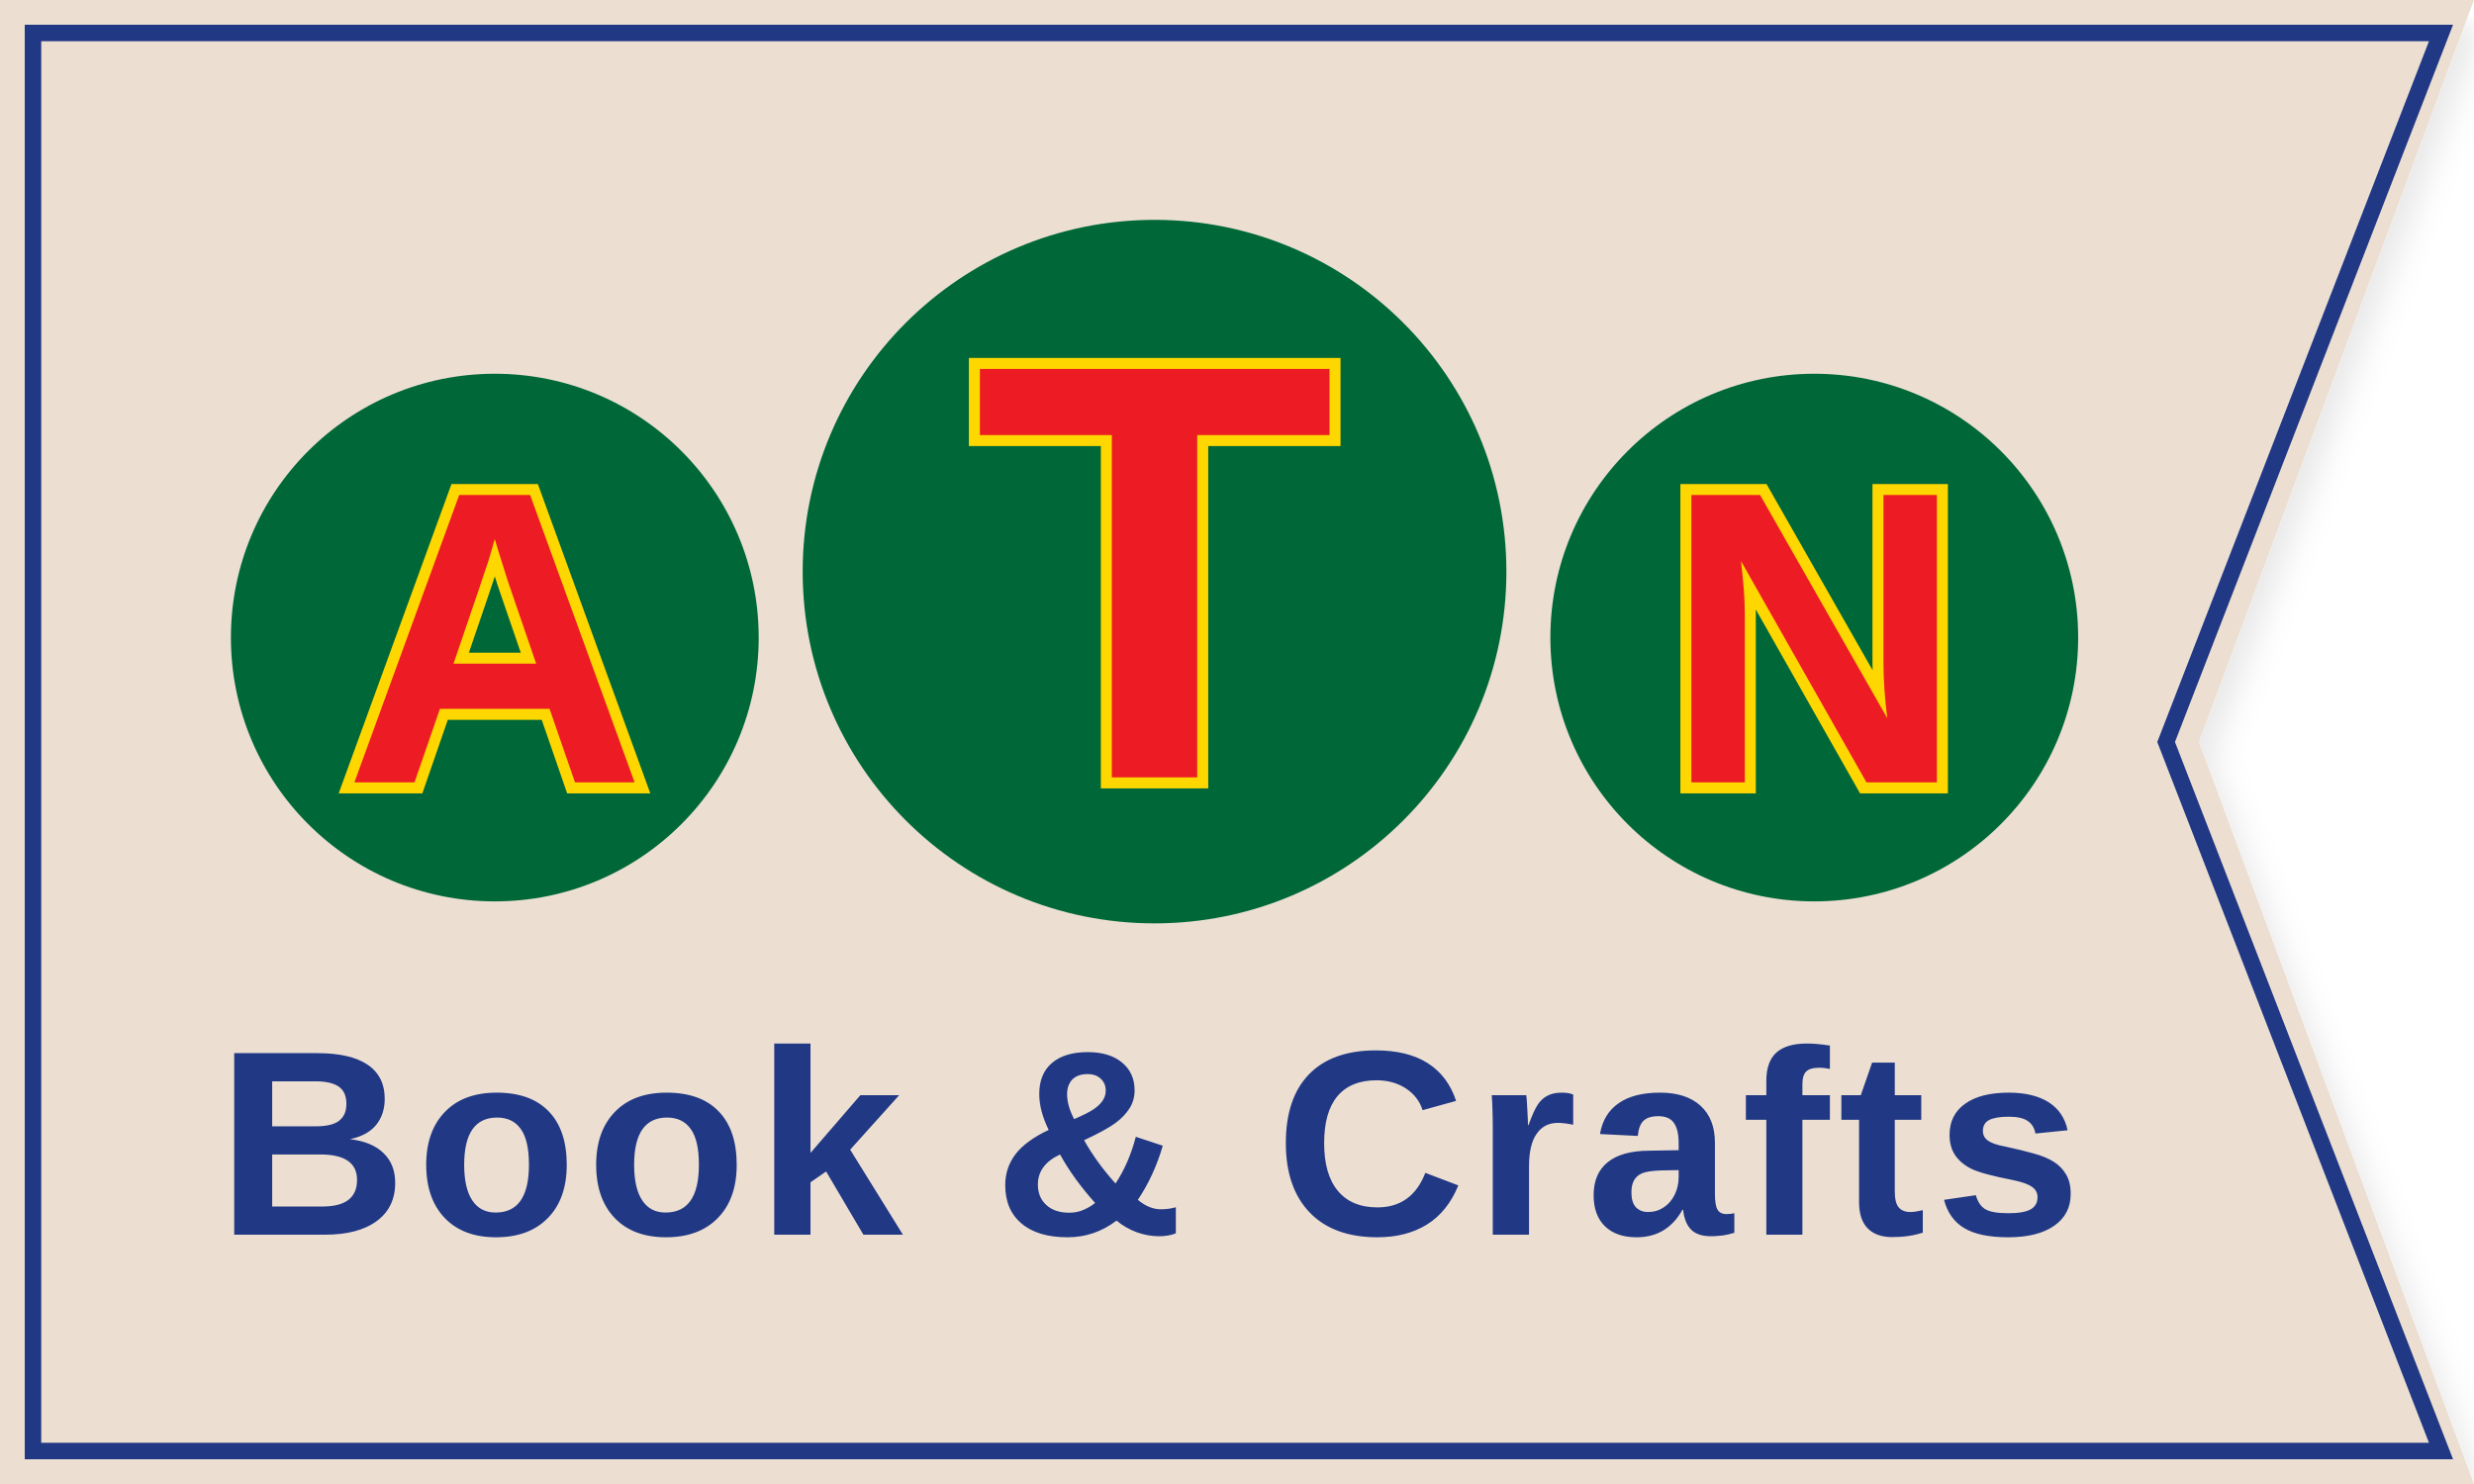
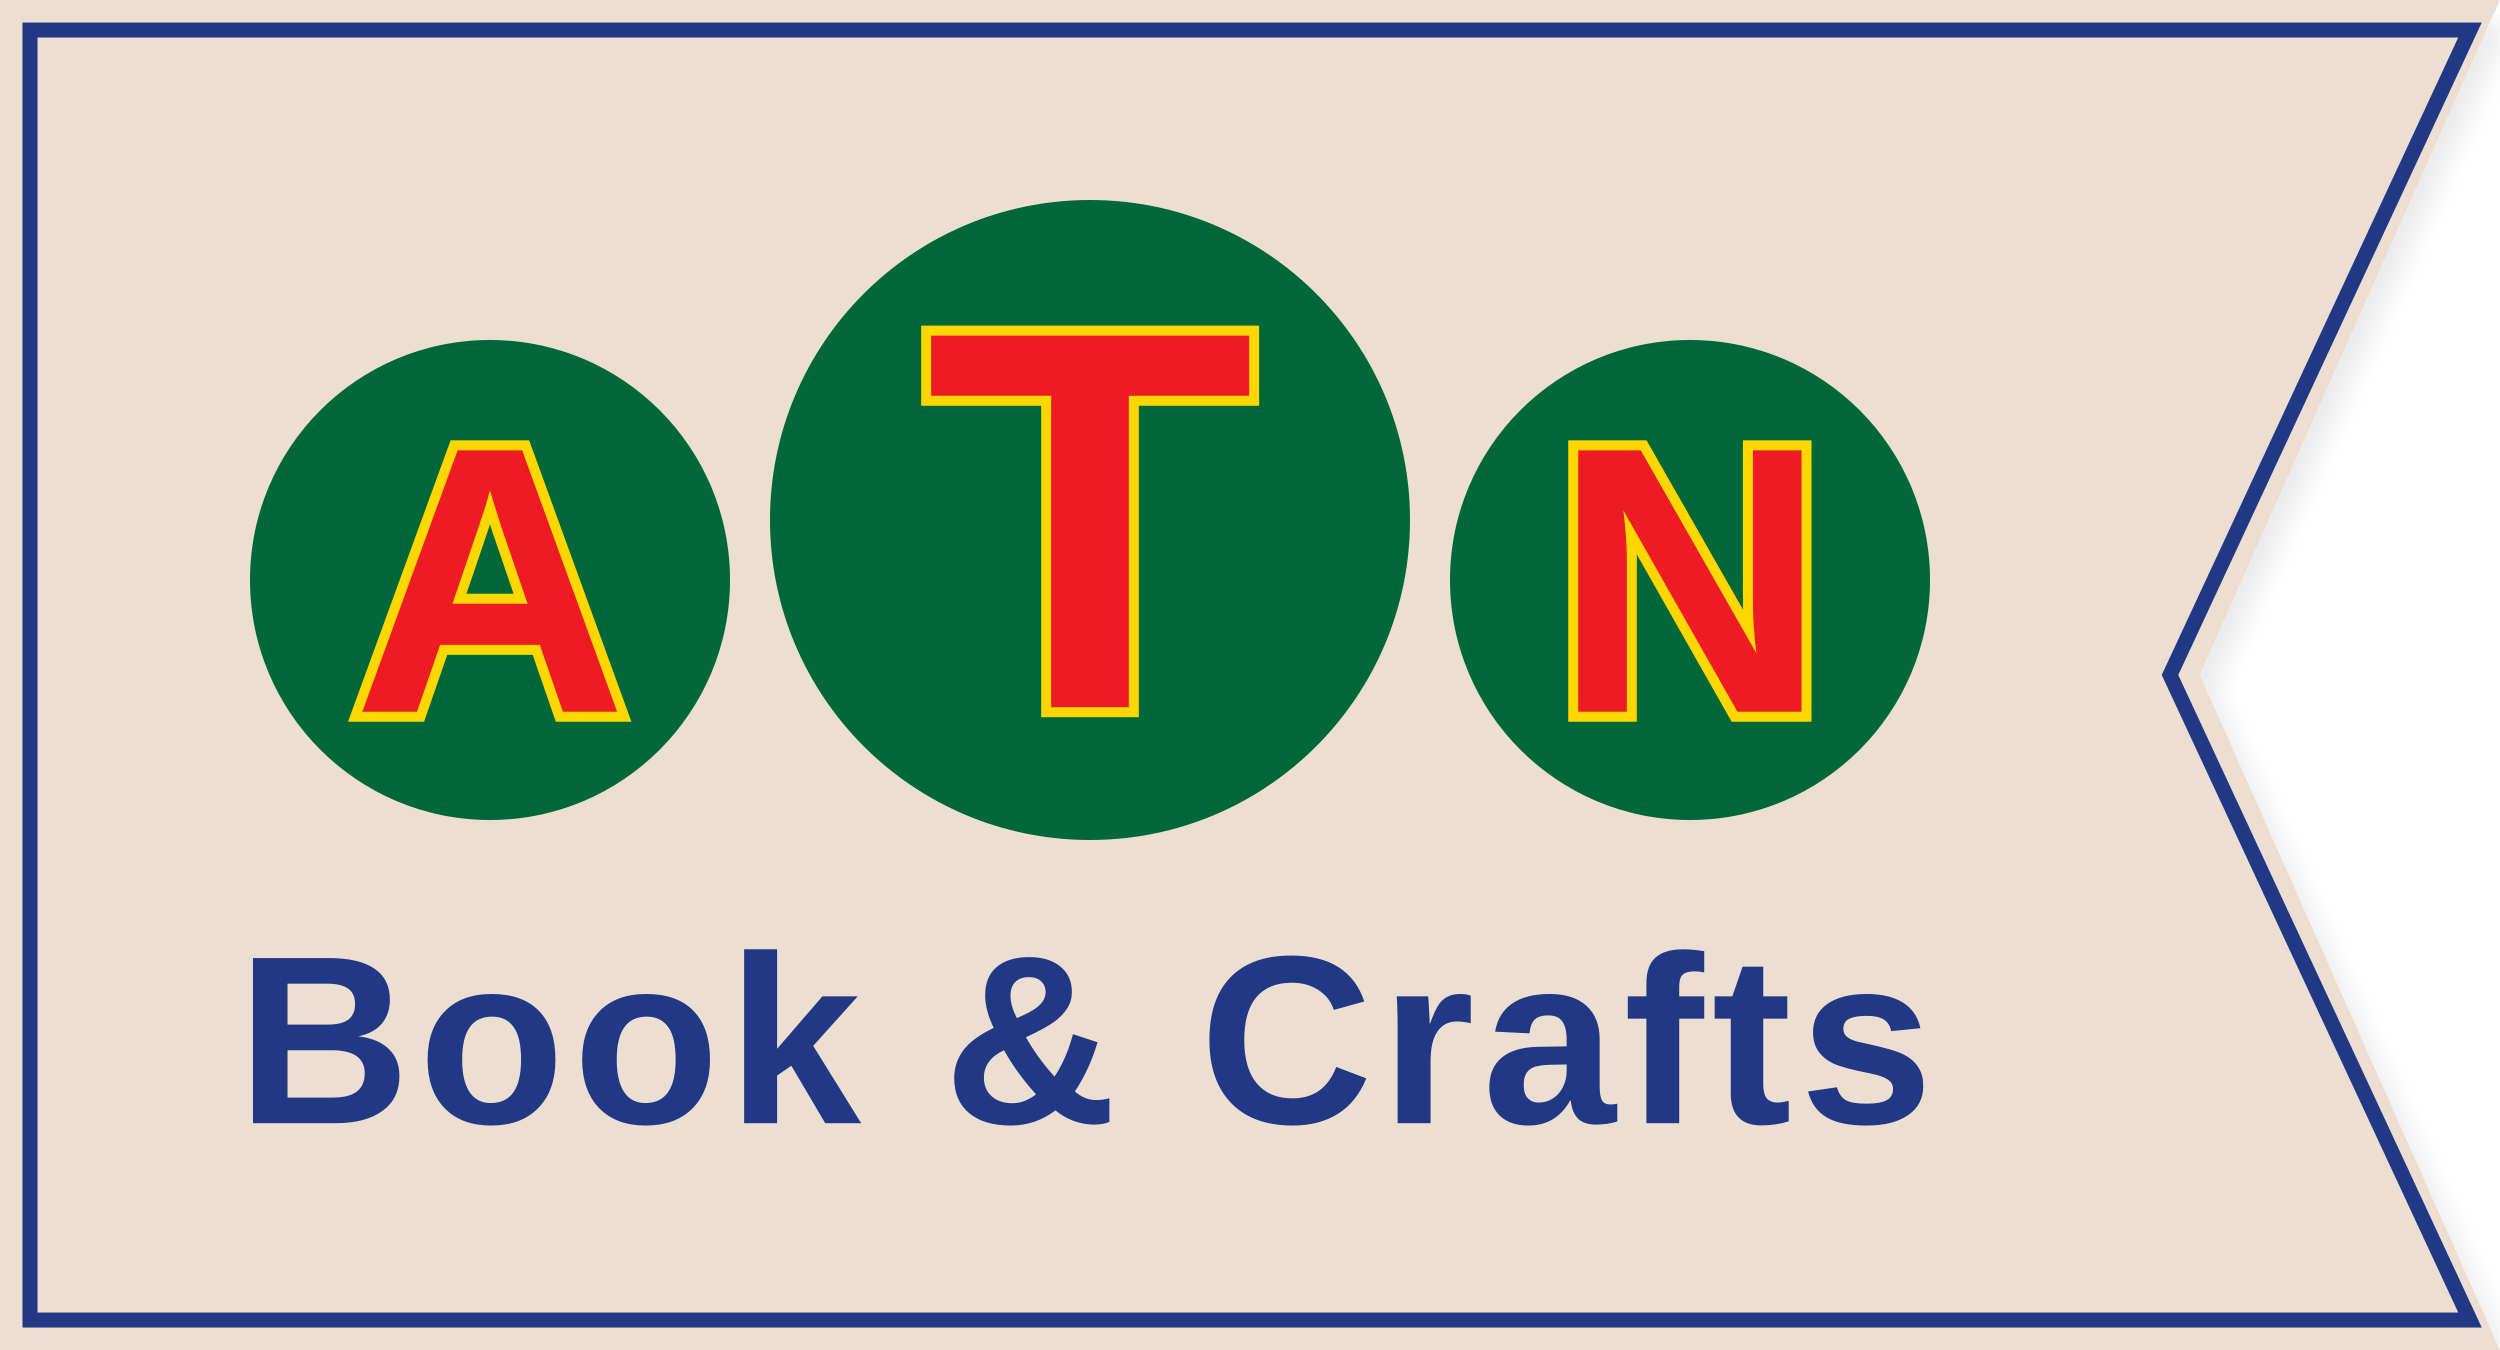
- <svg xmlns="http://www.w3.org/2000/svg" viewBox="0 0 225 135" role="img" aria-label="ATN Book &amp; Crafts">
+ <svg xmlns="http://www.w3.org/2000/svg" viewBox="0 0 250 135" role="img" aria-label="ATN Book &amp; Crafts">
  <defs>
    <filter id="bm-shadow" x="-6%" y="-6%" width="116%" height="116%">
      <feDropShadow dx="1" dy="1.5" stdDeviation="1.5" flood-color="#00000018" />
    </filter>
  </defs>
-   <path d="M 0,0 L 225,0 L 200,67.5 L 225,135 L 0,135 Z" fill="#ecdfd2" filter="url(#bm-shadow)" />
-   <path d="M 3,3 L 222,3 L 197,67.5 L 222,132 L 3,132 Z" fill="none" stroke="#213885" stroke-width="1.5" />
-   <g transform="translate(18,18)">
+   <path d="M 0,0 L 250,0 L 220,67.5 L 250,135 L 0,135 Z" fill="#ecdfd2" filter="url(#bm-shadow)" />
+   <path d="M 3,3 L 247,3 L 217,67.5 L 247,132 L 3,132 Z" fill="none" stroke="#213885" stroke-width="1.5" />
+   <g transform="translate(22,18)">
    <circle cx="27" cy="40" r="24" fill="#006838" />
    <circle cx="87" cy="34" r="32" fill="#006838" />
    <circle cx="147" cy="40" r="24" fill="#006838" />
    <text x="27" y="40" text-anchor="middle" dominant-baseline="central" fill="#ED1C24" stroke="#FFD700" stroke-width="2" paint-order="stroke fill" font-size="38" font-weight="900" font-family="'Arial Black','Impact',Arial,sans-serif">A</text>
    <text x="87" y="34" text-anchor="middle" dominant-baseline="central" fill="#ED1C24" stroke="#FFD700" stroke-width="2" paint-order="stroke fill" font-size="54" font-weight="900" font-family="'Arial Black','Impact',Arial,sans-serif">T</text>
    <text x="147" y="40" text-anchor="middle" dominant-baseline="central" fill="#ED1C24" stroke="#FFD700" stroke-width="2" paint-order="stroke fill" font-size="38" font-weight="900" font-family="'Arial Black','Impact',Arial,sans-serif">N</text>
    <text x="86.5" y="86" text-anchor="middle" dominant-baseline="central" fill="#213885" font-size="24" font-weight="900" letter-spacing="0.8" font-family="'Arial Black',Arial,'Helvetica Neue',sans-serif">Book &amp; Crafts</text>
  </g>
</svg>
